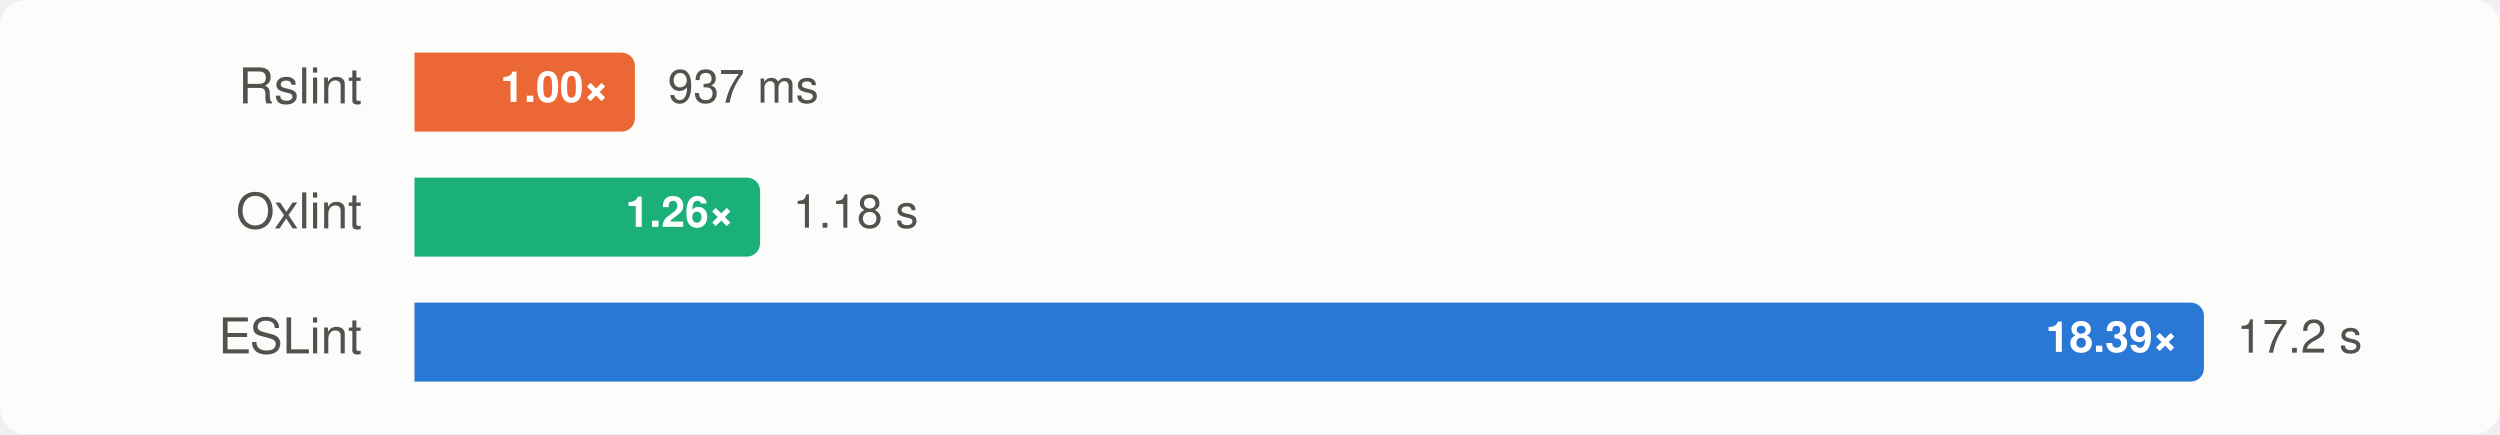
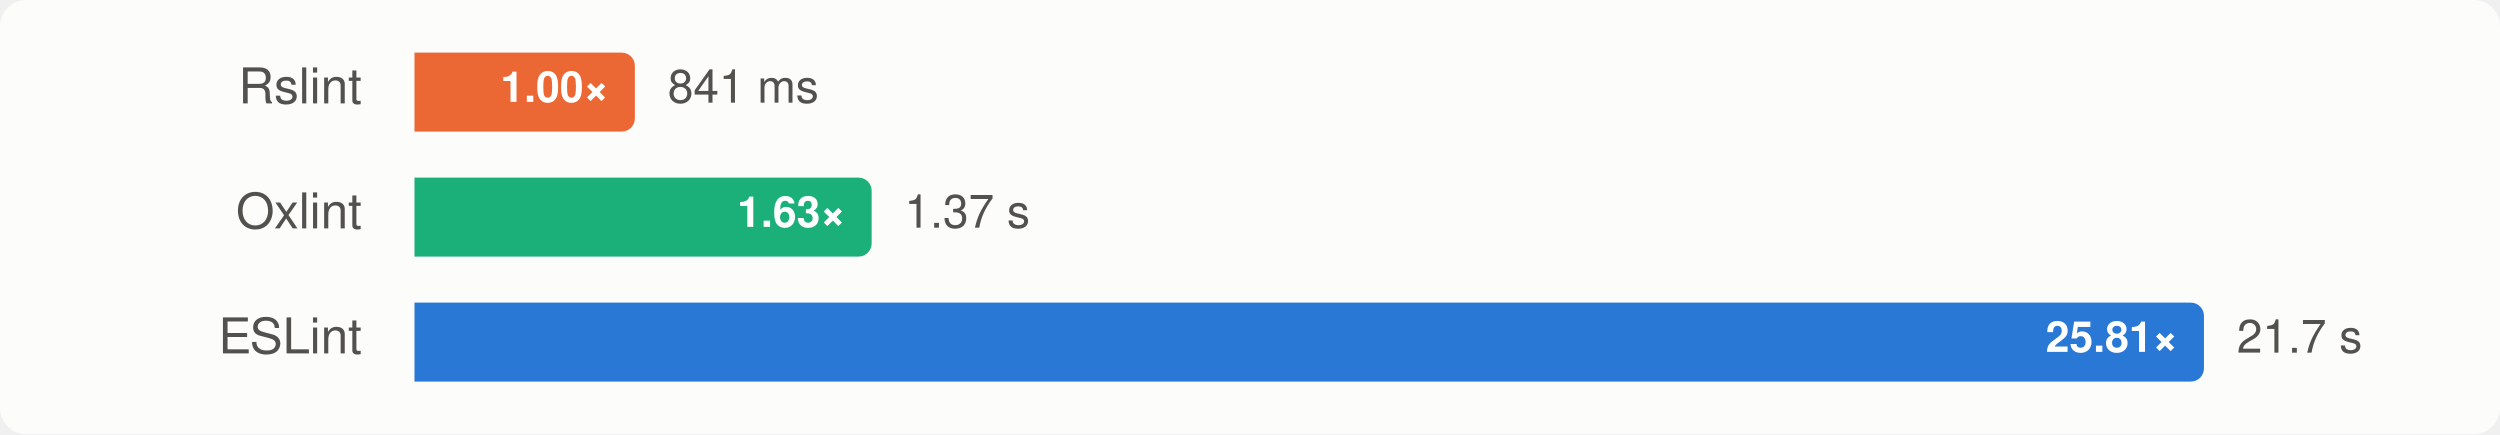
<svg xmlns="http://www.w3.org/2000/svg" width="760" height="132" viewBox="0 0 760 132" font-family="-apple-system, BlinkMacSystemFont, 'Segoe UI', Helvetica, Arial, sans-serif" role="img" aria-label="Group A, rstest: median wall time, lower is better">
  <style>
    .surface { fill: #fcfcfb; }
    .t-primary { fill: #0b0b0b; }
    .t-secondary { fill: #52514e; }
    .ratio { fill: #ffffff; }
    .bar-eslint { fill: #2a78d6; }
    .bar-rslint { fill: #eb6834; }
    .bar-oxlint { fill: #1baf7a; }
    .bar-biome { fill: #eda100; }
    @media (prefers-color-scheme: dark) {
      .surface { fill: #1a1a19; }
      .t-primary { fill: #f0efec; }
      .t-secondary { fill: #c3c2b7; }
      .bar-eslint { fill: #3987e5; }
      .bar-rslint { fill: #d95926; }
      .bar-oxlint { fill: #199e70; }
      .bar-biome { fill: #c98500; }
    }
  </style>
  <rect class="surface" width="760" height="132" rx="8" />
  <g>
    <text class="t-secondary" x="110" y="28" text-anchor="end" dominant-baseline="central" font-size="15">Rslint</text>
    <path class="bar-rslint" d="M126,16H189A4,4 0 0 1 193,20V36A4,4 0 0 1 189,40H126Z" />
    <text class="ratio" x="185" y="28" text-anchor="end" dominant-baseline="central" font-size="13" font-weight="700">1.00×</text>
-     <text class="t-secondary" x="203" y="28" dominant-baseline="central" font-size="14">937 ms</text>
+     <text class="t-secondary" x="203" y="28" dominant-baseline="central" font-size="14">841 ms</text>
  </g>
  <g>
    <text class="t-secondary" x="110" y="66" text-anchor="end" dominant-baseline="central" font-size="15">Oxlint</text>
-     <path class="bar-oxlint" d="M126,54H227.061A4,4 0 0 1 231.061,58V74A4,4 0 0 1 227.061,78H126Z" />
-     <text class="ratio" x="223.061" y="66" text-anchor="end" dominant-baseline="central" font-size="13" font-weight="700">1.26×</text>
-     <text class="t-secondary" x="241.061" y="66" dominant-baseline="central" font-size="14">1.18 s</text>
+     <path class="bar-oxlint" d="M126,54H260.984A4,4 0 0 1 264.984,58V74A4,4 0 0 1 260.984,78H126Z" />
+     <text class="ratio" x="256.984" y="66" text-anchor="end" dominant-baseline="central" font-size="13" font-weight="700">1.63×</text>
+     <text class="t-secondary" x="274.984" y="66" dominant-baseline="central" font-size="14">1.37 s</text>
  </g>
  <g>
    <text class="t-secondary" x="110" y="104" text-anchor="end" dominant-baseline="central" font-size="15">ESLint</text>
    <path class="bar-eslint" d="M126,92H666A4,4 0 0 1 670,96V112A4,4 0 0 1 666,116H126Z" />
-     <text class="ratio" x="662" y="104" text-anchor="end" dominant-baseline="central" font-size="13" font-weight="700">18.39×</text>
-     <text class="t-secondary" x="680" y="104" dominant-baseline="central" font-size="14">17.2 s</text>
+     <text class="ratio" x="662" y="104" text-anchor="end" dominant-baseline="central" font-size="13" font-weight="700">25.81×</text>
+     <text class="t-secondary" x="680" y="104" dominant-baseline="central" font-size="14">21.7 s</text>
  </g>
</svg>
